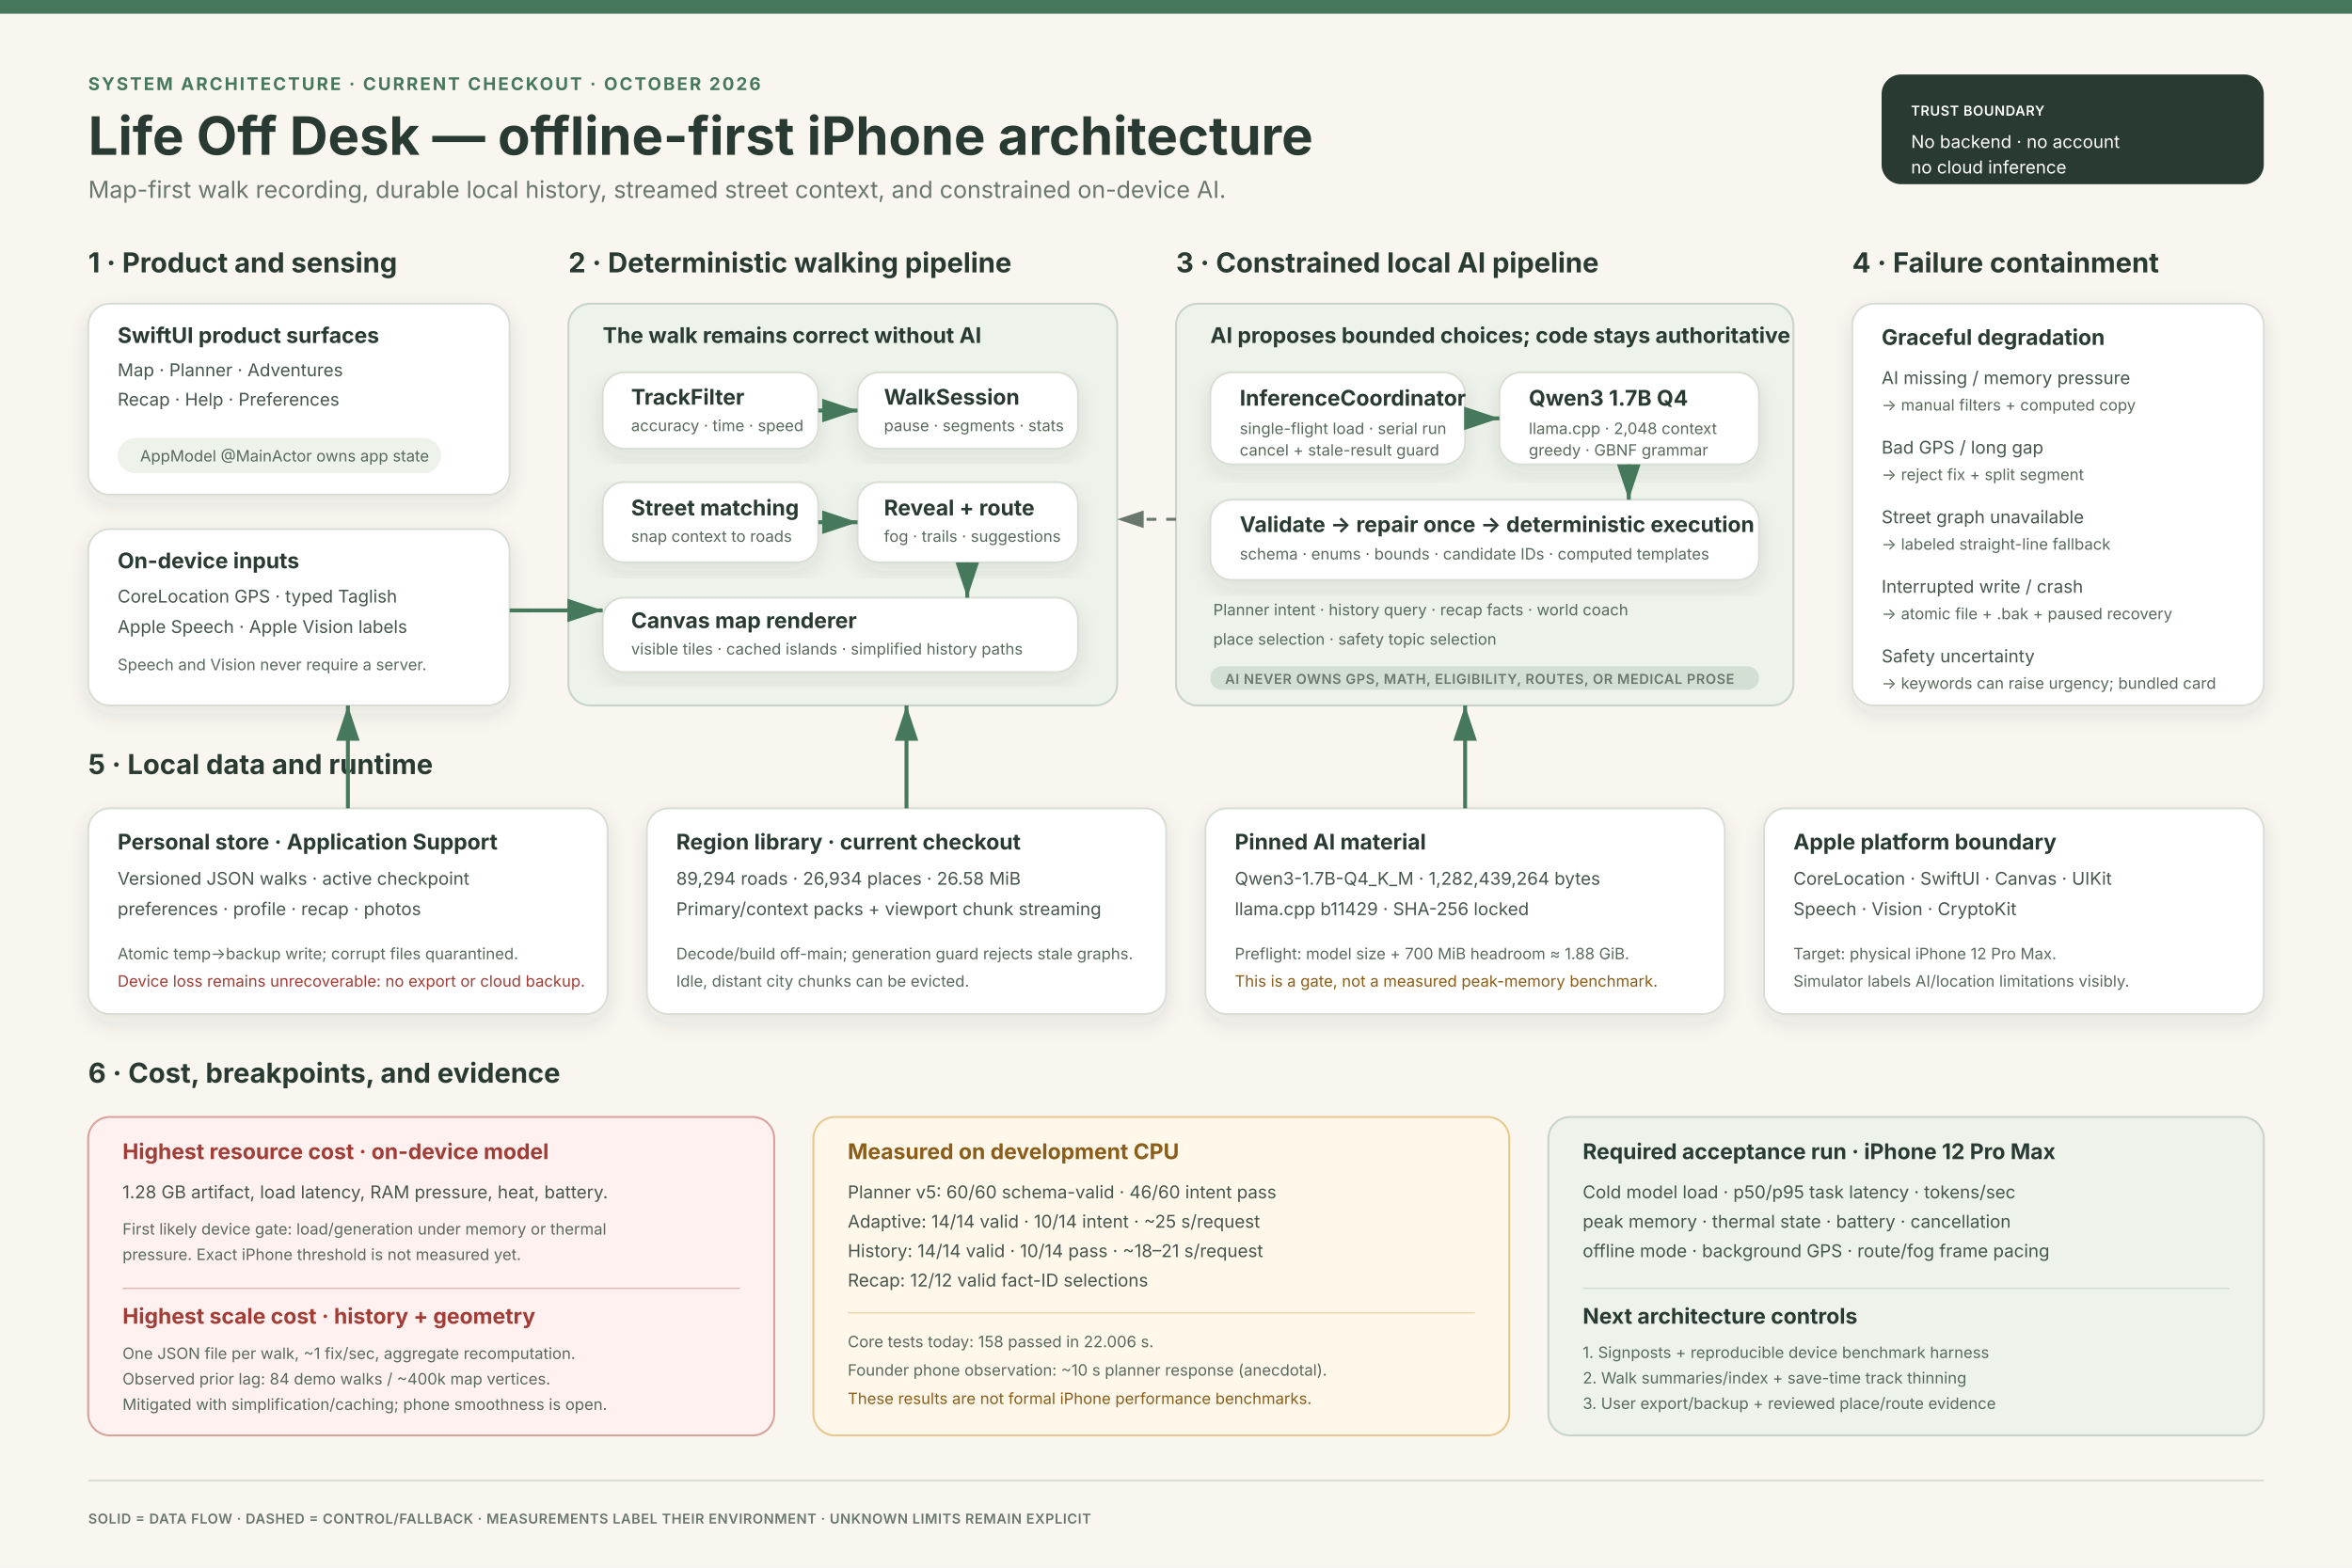
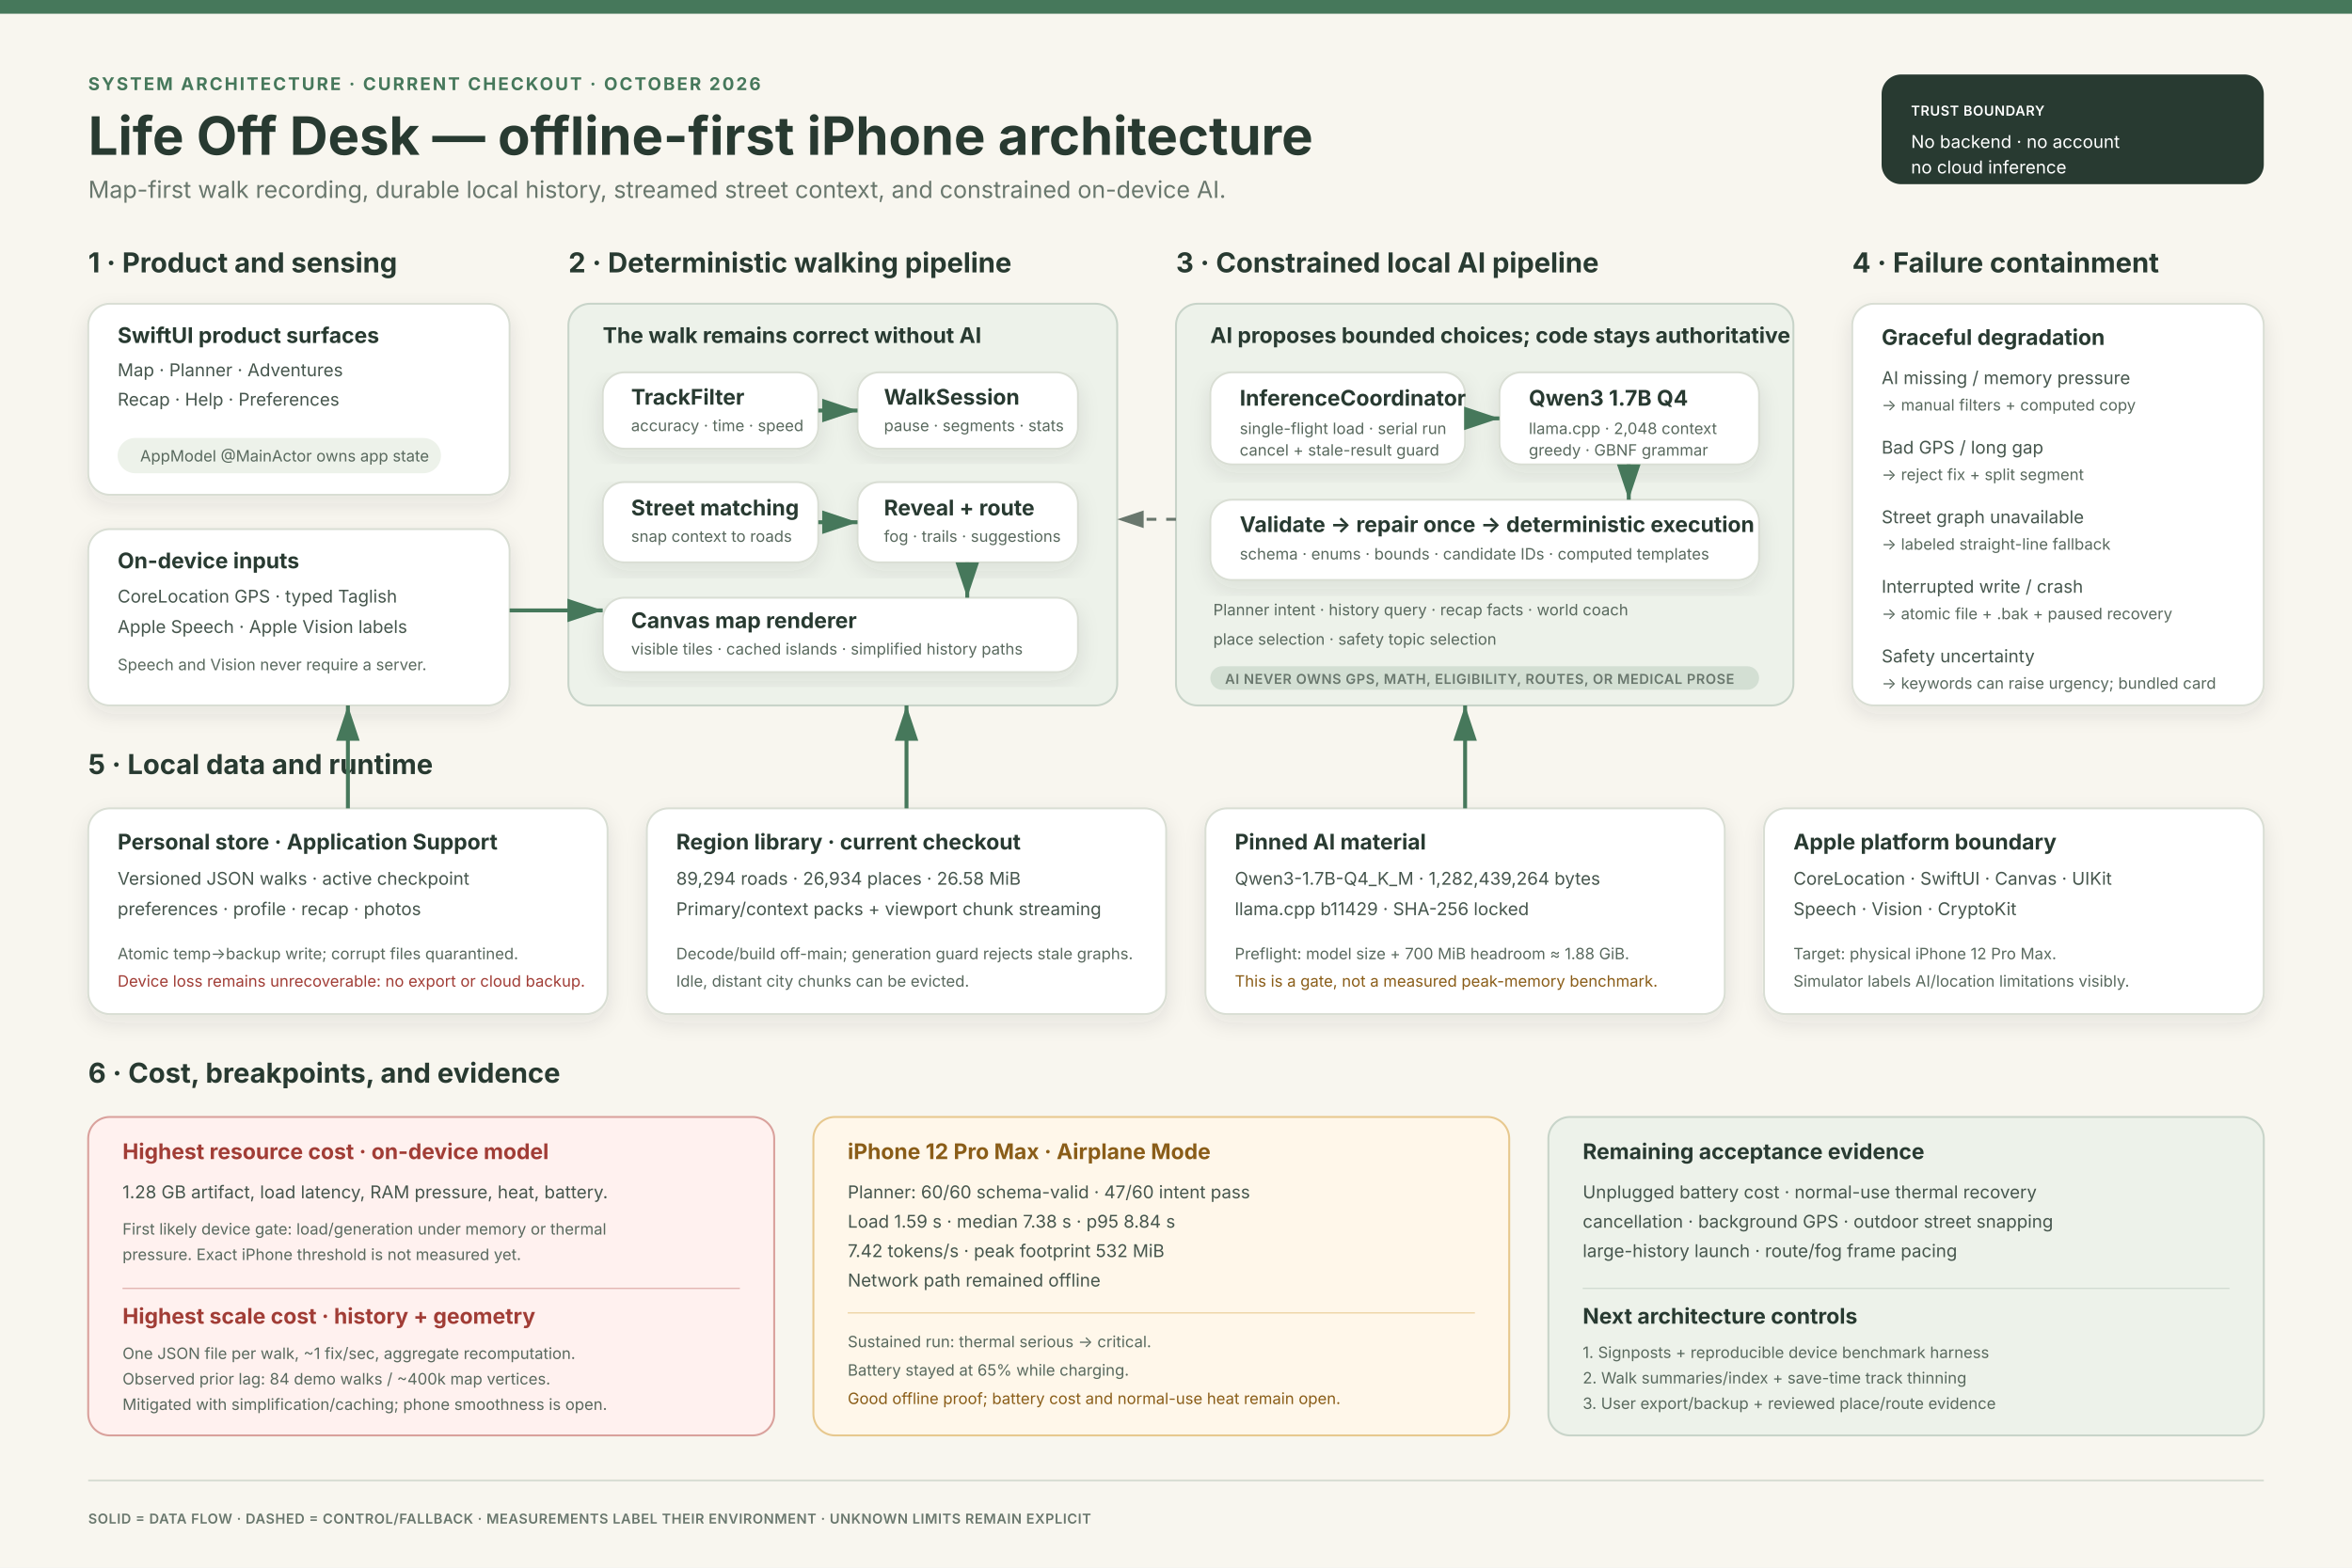
<svg xmlns="http://www.w3.org/2000/svg" width="2400" height="1600" viewBox="0 0 2400 1600" role="img" aria-labelledby="title desc">
  <defs>
    <filter id="shadow" x="-10%" y="-10%" width="120%" height="130%">
      <feDropShadow dx="0" dy="8" stdDeviation="10" flood-color="#283A31" flood-opacity=".10" />
    </filter>
    <marker id="arrow" markerWidth="10" markerHeight="10" refX="9" refY="3" orient="auto" markerUnits="strokeWidth">
      <path d="M0,0 L0,6 L9,3 z" fill="#46785B" />
    </marker>
    <marker id="arrowMuted" markerWidth="10" markerHeight="10" refX="9" refY="3" orient="auto" markerUnits="strokeWidth">
      <path d="M0,0 L0,6 L9,3 z" fill="#69776D" />
    </marker>
    <style>
      .h1{font:700 54px -apple-system,BlinkMacSystemFont,'Segoe UI',sans-serif;fill:#283A31}.sub{font:400 24px -apple-system,BlinkMacSystemFont,'Segoe UI',sans-serif;fill:#69776D}.kicker{font:700 18px -apple-system,BlinkMacSystemFont,'Segoe UI',sans-serif;letter-spacing:2px;fill:#46785B}.section{font:700 28px -apple-system,BlinkMacSystemFont,'Segoe UI',sans-serif;fill:#283A31}.boxh{font:700 22px -apple-system,BlinkMacSystemFont,'Segoe UI',sans-serif;fill:#283A31}.body{font:400 18px -apple-system,BlinkMacSystemFont,'Segoe UI',sans-serif;fill:#46564D}.small{font:400 16px -apple-system,BlinkMacSystemFont,'Segoe UI',sans-serif;fill:#59695E}.tiny{font:600 14px -apple-system,BlinkMacSystemFont,'Segoe UI',sans-serif;fill:#69776D;letter-spacing:.5px}.white{fill:#fff}.danger{fill:#A13D36}.amber{fill:#8A5D18}.box{fill:#fff;stroke:#D9DED4;stroke-width:2;rx:22;filter:url(#shadow)}.soft{fill:#EDF2EA;stroke:#C8D4C9;stroke-width:2;rx:22}.risk{fill:#FFF7EA;stroke:#E7C88E;stroke-width:2;rx:22}.bad{fill:#FFF1EF;stroke:#D9A19C;stroke-width:2;rx:22}.flow{fill:none;stroke:#46785B;stroke-width:4;marker-end:url(#arrow)}.flow2{fill:none;stroke:#69776D;stroke-width:3;stroke-dasharray:10 10;marker-end:url(#arrowMuted)}
    </style>
  </defs>
  <rect width="2400" height="1600" fill="#F8F6EF" />
  <rect x="0" y="0" width="2400" height="14" fill="#46785B" />
  <text id="architecture-title" x="90" y="92" class="kicker">SYSTEM ARCHITECTURE · CURRENT CHECKOUT · OCTOBER 2026</text>
  <text x="90" y="158" class="h1">Life Off Desk — offline-first iPhone architecture</text>
  <text x="90" y="202" class="sub">Map-first walk recording, durable local history, streamed street context, and constrained on-device AI.</text>
  <rect x="1920" y="76" width="390" height="112" rx="20" fill="#283A31" />
  <text x="1950" y="118" class="tiny white">TRUST BOUNDARY</text>
  <text x="1950" y="151" class="body white">No backend · no account</text>
  <text x="1950" y="177" class="body white">no cloud inference</text>
  <text x="90" y="278" class="section">1 · Product and sensing</text>
  <rect class="box" x="90" y="310" width="430" height="195" />
  <text x="120" y="350" class="boxh">SwiftUI product surfaces</text>
  <text x="120" y="384" class="body">Map · Planner · Adventures</text>
  <text x="120" y="414" class="body">Recap · Help · Preferences</text>
  <rect x="120" y="447" width="330" height="36" rx="18" fill="#EDF2EA" />
  <text x="143" y="471" class="small">AppModel @MainActor owns app state</text>
  <rect class="box" x="90" y="540" width="430" height="180" />
  <text x="120" y="580" class="boxh">On-device inputs</text>
  <text x="120" y="615" class="body">CoreLocation GPS · typed Taglish</text>
  <text x="120" y="646" class="body">Apple Speech · Apple Vision labels</text>
  <text x="120" y="684" class="small">Speech and Vision never require a server.</text>
  <text x="580" y="278" class="section">2 · Deterministic walking pipeline</text>
  <rect class="soft" x="580" y="310" width="560" height="410" />
  <text x="615" y="350" class="boxh">The walk remains correct without AI</text>
  <rect class="box" x="615" y="380" width="220" height="78" />
  <text x="644" y="413" class="boxh">TrackFilter</text>
  <text x="644" y="440" class="small">accuracy · time · speed</text>
  <rect class="box" x="875" y="380" width="225" height="78" />
  <text x="902" y="413" class="boxh">WalkSession</text>
  <text x="902" y="440" class="small">pause · segments · stats</text>
  <path class="flow" d="M835 419 L875 419" />
  <rect class="box" x="615" y="492" width="220" height="82" />
  <text x="644" y="526" class="boxh">Street matching</text>
  <text x="644" y="553" class="small">snap context to roads</text>
  <rect class="box" x="875" y="492" width="225" height="82" />
  <text x="902" y="526" class="boxh">Reveal + route</text>
  <text x="902" y="553" class="small">fog · trails · suggestions</text>
  <path class="flow" d="M835 533 L875 533" />
  <rect class="box" x="615" y="610" width="485" height="76" />
  <text x="644" y="641" class="boxh">Canvas map renderer</text>
  <text x="644" y="668" class="small">visible tiles · cached islands · simplified history paths</text>
  <path class="flow" d="M987 574 L987 610" />
  <path class="flow" d="M520 623 L615 623" />
  <text x="1200" y="278" class="section">3 · Constrained local AI pipeline</text>
  <rect class="soft" x="1200" y="310" width="630" height="410" />
  <text x="1235" y="350" class="boxh">AI proposes bounded choices; code stays authoritative</text>
  <rect class="box" x="1235" y="380" width="260" height="94" />
  <text x="1265" y="414" class="boxh">InferenceCoordinator</text>
  <text x="1265" y="443" class="small">single-flight load · serial run</text>
  <text x="1265" y="465" class="small">cancel + stale-result guard</text>
  <rect class="box" x="1530" y="380" width="265" height="94" />
  <text x="1560" y="414" class="boxh">Qwen3 1.7B Q4</text>
  <text x="1560" y="443" class="small">llama.cpp · 2,048 context</text>
  <text x="1560" y="465" class="small">greedy · GBNF grammar</text>
  <path class="flow" d="M1495 427 L1530 427" />
  <rect class="box" x="1235" y="510" width="560" height="82" />
  <text x="1265" y="543" class="boxh">Validate → repair once → deterministic execution</text>
  <text x="1265" y="571" class="small">schema · enums · bounds · candidate IDs · computed templates</text>
  <path class="flow" d="M1662 474 L1662 510" />
  <text x="1238" y="628" class="small">Planner intent · history query · recap facts · world coach</text>
  <text x="1238" y="658" class="small">place selection · safety topic selection</text>
  <rect x="1235" y="680" width="560" height="24" rx="12" fill="#46785B" opacity=".16" />
  <text x="1250" y="698" class="tiny">AI NEVER OWNS GPS, MATH, ELIGIBILITY, ROUTES, OR MEDICAL PROSE</text>
  <path class="flow2" d="M1200 530 L1140 530" />
  <text x="1890" y="278" class="section">4 · Failure containment</text>
  <rect class="box" x="1890" y="310" width="420" height="410" />
  <text x="1920" y="352" class="boxh">Graceful degradation</text>
  <text x="1920" y="392" class="body">AI missing / memory pressure</text>
  <text x="1920" y="419" class="small">→ manual filters + computed copy</text>
  <text x="1920" y="463" class="body">Bad GPS / long gap</text>
  <text x="1920" y="490" class="small">→ reject fix + split segment</text>
  <text x="1920" y="534" class="body">Street graph unavailable</text>
  <text x="1920" y="561" class="small">→ labeled straight-line fallback</text>
  <text x="1920" y="605" class="body">Interrupted write / crash</text>
  <text x="1920" y="632" class="small">→ atomic file + .bak + paused recovery</text>
  <text x="1920" y="676" class="body">Safety uncertainty</text>
  <text x="1920" y="703" class="small">→ keywords can raise urgency; bundled card</text>
  <text x="90" y="790" class="section">5 · Local data and runtime</text>
  <rect class="box" x="90" y="825" width="530" height="210" />
  <text x="120" y="867" class="boxh">Personal store · Application Support</text>
  <text x="120" y="903" class="body">Versioned JSON walks · active checkpoint</text>
  <text x="120" y="934" class="body">preferences · profile · recap · photos</text>
  <text x="120" y="979" class="small">Atomic temp→backup write; corrupt files quarantined.</text>
  <text x="120" y="1007" class="small danger">Device loss remains unrecoverable: no export or cloud backup.</text>
  <rect class="box" x="660" y="825" width="530" height="210" />
  <text x="690" y="867" class="boxh">Region library · current checkout</text>
  <text x="690" y="903" class="body">89,294 roads · 26,934 places · 26.58 MiB</text>
  <text x="690" y="934" class="body">Primary/context packs + viewport chunk streaming</text>
  <text x="690" y="979" class="small">Decode/build off-main; generation guard rejects stale graphs.</text>
  <text x="690" y="1007" class="small">Idle, distant city chunks can be evicted.</text>
  <rect class="box" x="1230" y="825" width="530" height="210" />
  <text x="1260" y="867" class="boxh">Pinned AI material</text>
  <text x="1260" y="903" class="body">Qwen3-1.7B-Q4_K_M · 1,282,439,264 bytes</text>
  <text x="1260" y="934" class="body">llama.cpp b11429 · SHA-256 locked</text>
  <text x="1260" y="979" class="small">Preflight: model size + 700 MiB headroom ≈ 1.88 GiB.</text>
  <text x="1260" y="1007" class="small amber">This is a gate, not a measured peak-memory benchmark.</text>
  <rect class="box" x="1800" y="825" width="510" height="210" />
  <text x="1830" y="867" class="boxh">Apple platform boundary</text>
  <text x="1830" y="903" class="body">CoreLocation · SwiftUI · Canvas · UIKit</text>
  <text x="1830" y="934" class="body">Speech · Vision · CryptoKit</text>
  <text x="1830" y="979" class="small">Target: physical iPhone 12 Pro Max.</text>
  <text x="1830" y="1007" class="small">Simulator labels AI/location limitations visibly.</text>
  <path class="flow" d="M355 825 L355 720" />
  <path class="flow" d="M925 825 L925 720" />
  <path class="flow" d="M1495 825 L1495 720" />
  <text x="90" y="1105" class="section">6 · Cost, breakpoints, and evidence</text>
  <rect class="bad" x="90" y="1140" width="700" height="325" />
  <text x="125" y="1183" class="boxh danger">Highest resource cost · on-device model</text>
  <text x="125" y="1223" class="body">1.28 GB artifact, load latency, RAM pressure, heat, battery.</text>
  <text x="125" y="1260" class="small">First likely device gate: load/generation under memory or thermal</text>
  <text x="125" y="1286" class="small">pressure. Exact iPhone threshold is not measured yet.</text>
  <line x1="125" y1="1315" x2="755" y2="1315" stroke="#D9A19C" />
  <text x="125" y="1351" class="boxh danger">Highest scale cost · history + geometry</text>
  <text x="125" y="1387" class="small">One JSON file per walk, ~1 fix/sec, aggregate recomputation.</text>
  <text x="125" y="1413" class="small">Observed prior lag: 84 demo walks / ~400k map vertices.</text>
  <text x="125" y="1439" class="small">Mitigated with simplification/caching; phone smoothness is open.</text>
  <rect class="risk" x="830" y="1140" width="710" height="325" />
-   <text x="865" y="1183" class="boxh amber">Measured on development CPU</text>
-   <text x="865" y="1223" class="body">Planner v5: 60/60 schema-valid · 46/60 intent pass</text>
-   <text x="865" y="1253" class="body">Adaptive: 14/14 valid · 10/14 intent · ~25 s/request</text>
-   <text x="865" y="1283" class="body">History: 14/14 valid · 10/14 pass · ~18–21 s/request</text>
-   <text x="865" y="1313" class="body">Recap: 12/12 valid fact-ID selections</text>
+   <text x="865" y="1183" class="boxh amber">iPhone 12 Pro Max · Airplane Mode</text>
+   <text x="865" y="1223" class="body">Planner: 60/60 schema-valid · 47/60 intent pass</text>
+   <text x="865" y="1253" class="body">Load 1.59 s · median 7.38 s · p95 8.84 s</text>
+   <text x="865" y="1283" class="body">7.42 tokens/s · peak footprint 532 MiB</text>
+   <text x="865" y="1313" class="body">Network path remained offline</text>
  <line x1="865" y1="1340" x2="1505" y2="1340" stroke="#E7C88E" />
-   <text x="865" y="1375" class="small">Core tests today: 158 passed in 22.006 s.</text>
-   <text x="865" y="1404" class="small">Founder phone observation: ~10 s planner response (anecdotal).</text>
-   <text x="865" y="1433" class="small amber">These results are not formal iPhone performance benchmarks.</text>
+   <text x="865" y="1375" class="small">Sustained run: thermal serious → critical.</text>
+   <text x="865" y="1404" class="small">Battery stayed at 65% while charging.</text>
+   <text x="865" y="1433" class="small amber">Good offline proof; battery cost and normal-use heat remain open.</text>
  <rect class="soft" x="1580" y="1140" width="730" height="325" />
-   <text x="1615" y="1183" class="boxh">Required acceptance run · iPhone 12 Pro Max</text>
-   <text x="1615" y="1223" class="body">Cold model load · p50/p95 task latency · tokens/sec</text>
-   <text x="1615" y="1253" class="body">peak memory · thermal state · battery · cancellation</text>
-   <text x="1615" y="1283" class="body">offline mode · background GPS · route/fog frame pacing</text>
+   <text x="1615" y="1183" class="boxh">Remaining acceptance evidence</text>
+   <text x="1615" y="1223" class="body">Unplugged battery cost · normal-use thermal recovery</text>
+   <text x="1615" y="1253" class="body">cancellation · background GPS · outdoor street snapping</text>
+   <text x="1615" y="1283" class="body">large-history launch · route/fog frame pacing</text>
  <line x1="1615" y1="1315" x2="2275" y2="1315" stroke="#C8D4C9" />
  <text x="1615" y="1351" class="boxh">Next architecture controls</text>
  <text x="1615" y="1386" class="small">1. Signposts + reproducible device benchmark harness</text>
  <text x="1615" y="1412" class="small">2. Walk summaries/index + save-time track thinning</text>
  <text x="1615" y="1438" class="small">3. User export/backup + reviewed place/route evidence</text>
  <rect x="90" y="1510" width="2220" height="2" fill="#D9DED4" />
  <text x="90" y="1555" class="tiny">SOLID = DATA FLOW · DASHED = CONTROL/FALLBACK · MEASUREMENTS LABEL THEIR ENVIRONMENT · UNKNOWN LIMITS REMAIN EXPLICIT</text>
</svg>
